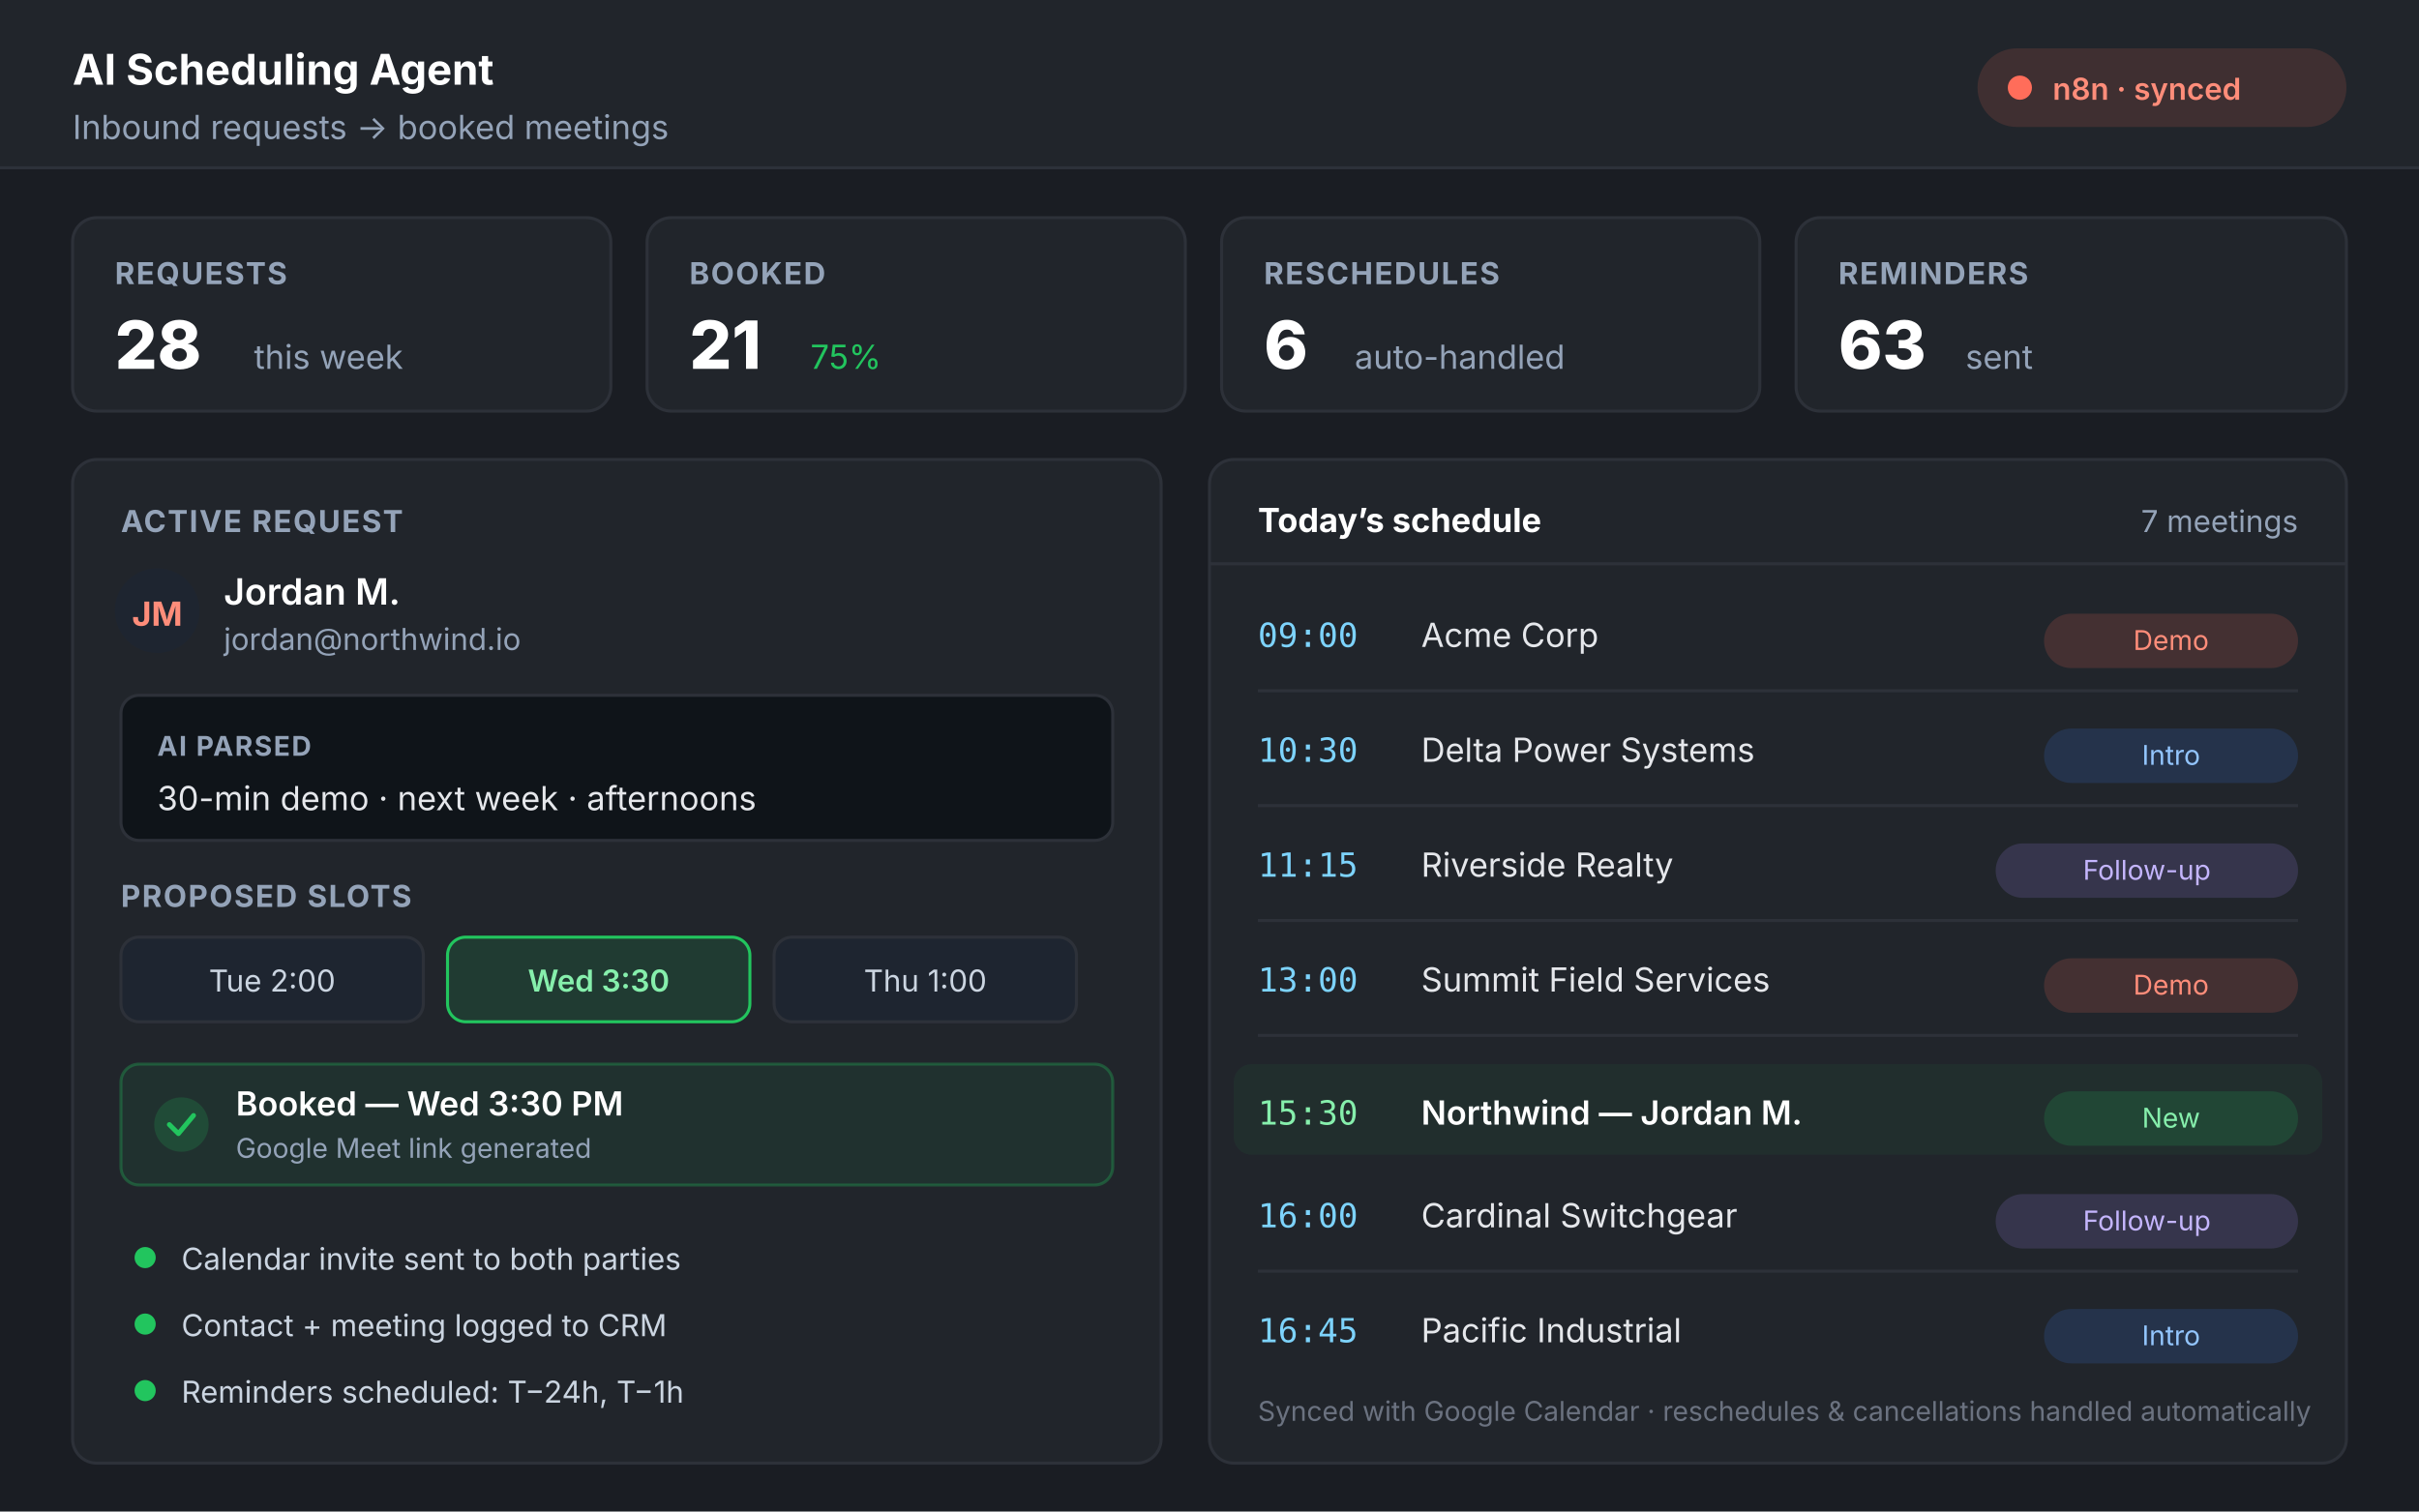
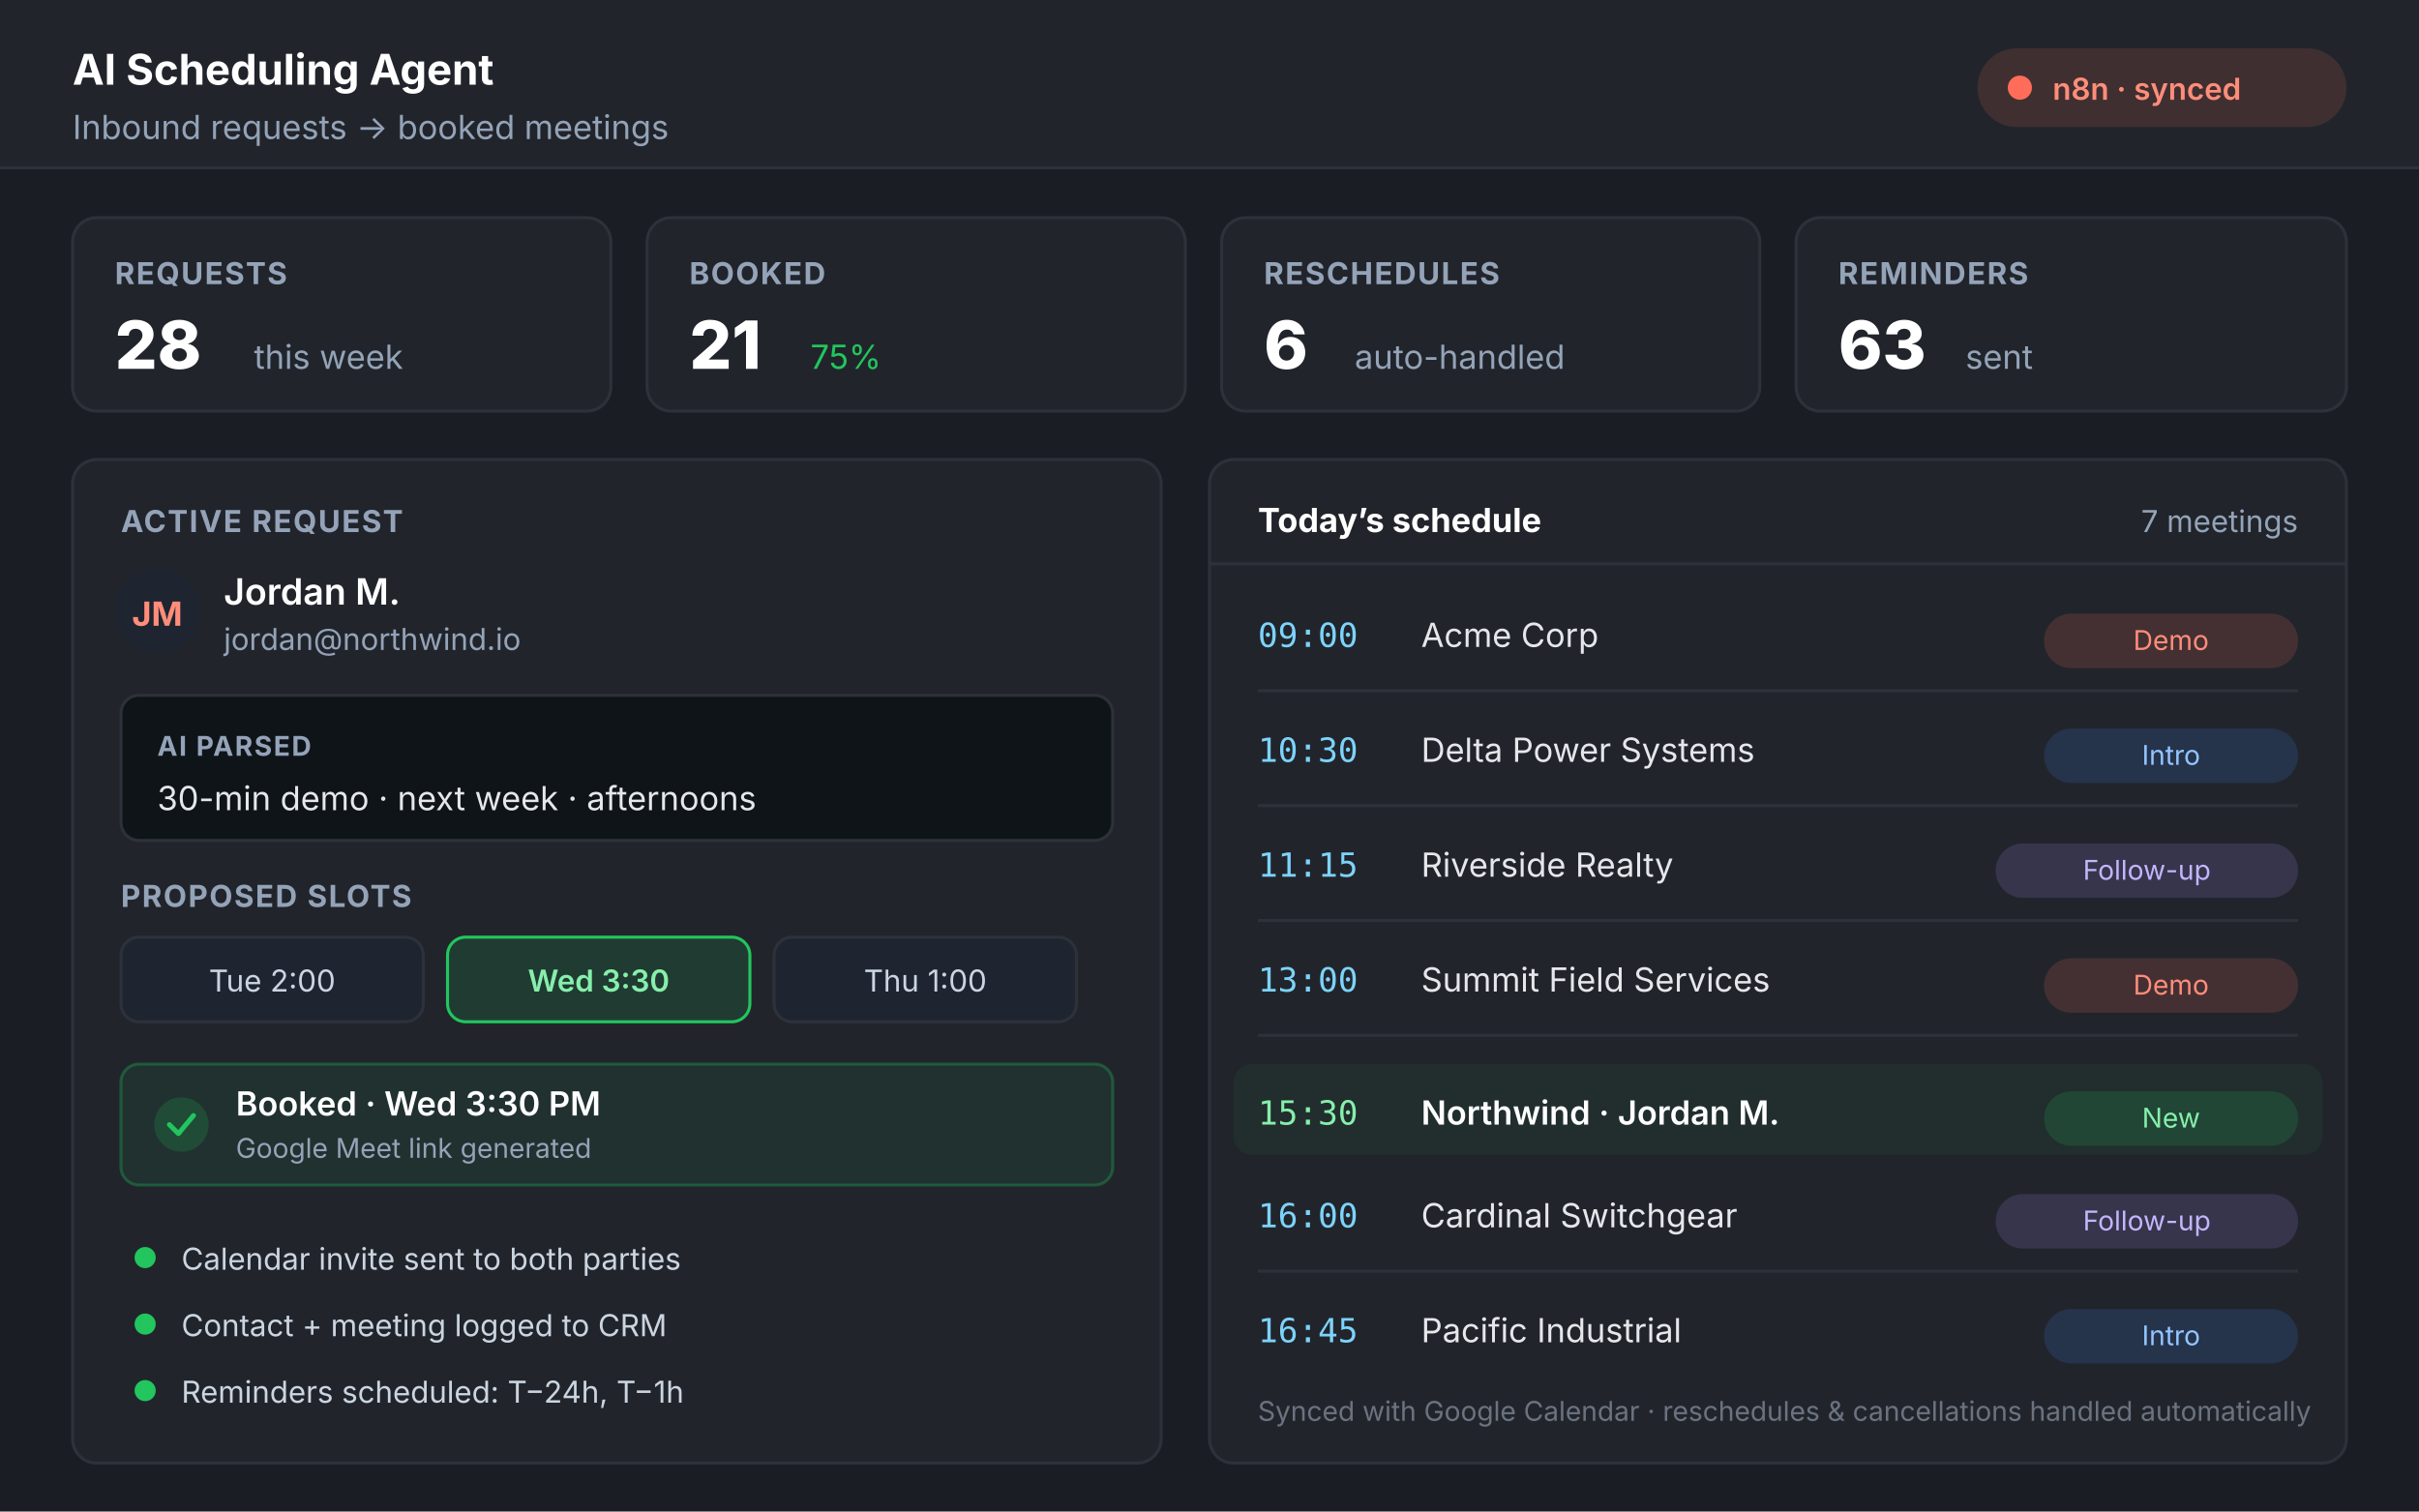
<svg xmlns="http://www.w3.org/2000/svg" viewBox="0 0 800 500">
  <rect width="800" height="500" fill="#1A1D23" />
  <rect width="800" height="56" fill="#21252B" />
  <rect x="0" y="55" width="800" height="1" fill="#2D3139" />
  <text x="24" y="28" font-family="Inter,sans-serif" font-size="14" font-weight="700" fill="#fff">AI Scheduling Agent</text>
  <text x="24" y="46" font-family="Inter,sans-serif" font-size="11" fill="#94A3B8">Inbound requests → booked meetings</text>
  <rect x="654" y="16" width="122" height="26" rx="13" fill="rgba(255,109,90,0.14)" />
  <circle cx="668" cy="29" r="4" fill="#ff6d5a" />
  <text x="710" y="33" text-anchor="middle" font-family="Inter,sans-serif" font-size="10" font-weight="600" fill="#ff8d7a">n8n · synced</text>
  <g transform="translate(24,72)">
    <rect width="178" height="64" rx="8" fill="#21252B" stroke="#2D3139" />
    <text x="14" y="22" font-family="Inter,sans-serif" font-size="10" font-weight="700" fill="#94A3B8" letter-spacing="0.5">REQUESTS</text>
    <text x="14" y="50" font-family="Inter,sans-serif" font-size="22" font-weight="800" fill="#fff">28</text>
    <text x="60" y="50" font-family="Inter,sans-serif" font-size="11" fill="#94A3B8">this week</text>
  </g>
  <g transform="translate(214,72)">
    <rect width="178" height="64" rx="8" fill="#21252B" stroke="#2D3139" />
    <text x="14" y="22" font-family="Inter,sans-serif" font-size="10" font-weight="700" fill="#94A3B8" letter-spacing="0.5">BOOKED</text>
    <text x="14" y="50" font-family="Inter,sans-serif" font-size="22" font-weight="800" fill="#fff">21</text>
    <text x="54" y="50" font-family="Inter,sans-serif" font-size="11" fill="#22C55E">75%</text>
  </g>
  <g transform="translate(404,72)">
    <rect width="178" height="64" rx="8" fill="#21252B" stroke="#2D3139" />
    <text x="14" y="22" font-family="Inter,sans-serif" font-size="10" font-weight="700" fill="#94A3B8" letter-spacing="0.5">RESCHEDULES</text>
    <text x="14" y="50" font-family="Inter,sans-serif" font-size="22" font-weight="800" fill="#fff">6</text>
    <text x="44" y="50" font-family="Inter,sans-serif" font-size="11" fill="#94A3B8">auto-handled</text>
  </g>
  <g transform="translate(594,72)">
    <rect width="182" height="64" rx="8" fill="#21252B" stroke="#2D3139" />
    <text x="14" y="22" font-family="Inter,sans-serif" font-size="10" font-weight="700" fill="#94A3B8" letter-spacing="0.5">REMINDERS</text>
    <text x="14" y="50" font-family="Inter,sans-serif" font-size="22" font-weight="800" fill="#fff">63</text>
    <text x="56" y="50" font-family="Inter,sans-serif" font-size="11" fill="#94A3B8">sent</text>
  </g>
  <rect x="24" y="152" width="360" height="332" rx="8" fill="#21252B" stroke="#2D3139" />
  <text x="40" y="176" font-family="Inter,sans-serif" font-size="10" font-weight="700" fill="#94A3B8" letter-spacing="0.5">ACTIVE REQUEST</text>
  <circle cx="52" cy="202" r="14" fill="#1E2530" />
  <text x="52" y="207" text-anchor="middle" font-family="Inter,sans-serif" font-size="11" font-weight="700" fill="#ff8d7a">JM</text>
  <text x="74" y="200" font-family="Inter,sans-serif" font-size="12" font-weight="600" fill="#fff">Jordan M.</text>
  <text x="74" y="215" font-family="Inter,sans-serif" font-size="10" fill="#94A3B8">jordan@northwind.io</text>
  <rect x="40" y="230" width="328" height="48" rx="6" fill="#0F1419" stroke="#2D3139" />
  <text x="52" y="250" font-family="Inter,sans-serif" font-size="9" font-weight="700" fill="#94A3B8" letter-spacing="0.5">AI PARSED</text>
  <text x="52" y="268" font-family="Inter,sans-serif" font-size="11" fill="#E5E7EB">30-min demo · next week · afternoons</text>
  <text x="40" y="300" font-family="Inter,sans-serif" font-size="10" font-weight="700" fill="#94A3B8" letter-spacing="0.5">PROPOSED SLOTS</text>
  <rect x="40" y="310" width="100" height="28" rx="6" fill="#1E2530" stroke="#2D3139" />
  <text x="90" y="328" text-anchor="middle" font-family="Inter,sans-serif" font-size="10" fill="#CBD5E1">Tue 2:00</text>
  <rect x="148" y="310" width="100" height="28" rx="6" fill="rgba(34,197,94,0.14)" stroke="#22C55E" />
  <text x="198" y="328" text-anchor="middle" font-family="Inter,sans-serif" font-size="10" font-weight="600" fill="#86EFAC">Wed 3:30</text>
  <rect x="256" y="310" width="100" height="28" rx="6" fill="#1E2530" stroke="#2D3139" />
  <text x="306" y="328" text-anchor="middle" font-family="Inter,sans-serif" font-size="10" fill="#CBD5E1">Thu 1:00</text>
  <rect x="40" y="352" width="328" height="40" rx="6" fill="rgba(34,197,94,0.08)" stroke="rgba(34,197,94,0.3)" />
  <circle cx="60" cy="372" r="9" fill="rgba(34,197,94,0.18)" />
  <path d="M56 372 L59 375 L64 369" stroke="#22C55E" stroke-width="1.6" fill="none" stroke-linecap="round" stroke-linejoin="round" />
-   <text x="78" y="369" font-family="Inter,sans-serif" font-size="11" font-weight="600" fill="#fff">Booked — Wed 3:30 PM</text>
+   <text x="78" y="369" font-family="Inter,sans-serif" font-size="11" font-weight="600" fill="#fff">Booked · Wed 3:30 PM</text>
  <text x="78" y="383" font-family="Inter,sans-serif" font-size="9" fill="#94A3B8">Google Meet link generated</text>
  <g font-family="Inter,sans-serif" font-size="10" fill="#CBD5E1">
    <circle cx="48" cy="416" r="3.5" fill="#22C55E" />
    <text x="60" y="420">Calendar invite sent to both parties</text>
    <circle cx="48" cy="438" r="3.5" fill="#22C55E" />
    <text x="60" y="442">Contact + meeting logged to CRM</text>
    <circle cx="48" cy="460" r="3.5" fill="#22C55E" />
    <text x="60" y="464">Reminders scheduled: T−24h, T−1h</text>
  </g>
  <rect x="400" y="152" width="376" height="332" rx="8" fill="#21252B" stroke="#2D3139" />
  <text x="416" y="176" font-family="Inter,sans-serif" font-size="11" font-weight="700" fill="#fff">Today’s schedule</text>
  <text x="760" y="176" text-anchor="end" font-family="Inter,sans-serif" font-size="10" fill="#94A3B8">7 meetings</text>
  <rect x="400" y="186" width="376" height="1" fill="#2D3139" />
  <g font-family="Inter,sans-serif">
    <text x="416" y="214" font-family="JetBrains Mono,monospace" font-size="11" fill="#7DD3FC">09:00</text>
    <text x="470" y="214" font-size="11" fill="#E5E7EB">Acme Corp</text>
    <rect x="676" y="203" width="84" height="18" rx="9" fill="rgba(255,109,90,0.16)" />
    <text x="718" y="215" text-anchor="middle" font-size="9" fill="#ff8d7a">Demo</text>
    <rect x="416" y="228" width="344" height="1" fill="#2D3139" />
    <text x="416" y="252" font-family="JetBrains Mono,monospace" font-size="11" fill="#7DD3FC">10:30</text>
    <text x="470" y="252" font-size="11" fill="#E5E7EB">Delta Power Systems</text>
    <rect x="676" y="241" width="84" height="18" rx="9" fill="rgba(59,130,246,0.16)" />
    <text x="718" y="253" text-anchor="middle" font-size="9" fill="#93C5FD">Intro</text>
    <rect x="416" y="266" width="344" height="1" fill="#2D3139" />
    <text x="416" y="290" font-family="JetBrains Mono,monospace" font-size="11" fill="#7DD3FC">11:15</text>
    <text x="470" y="290" font-size="11" fill="#E5E7EB">Riverside Realty</text>
    <rect x="660" y="279" width="100" height="18" rx="9" fill="rgba(167,139,250,0.16)" />
    <text x="710" y="291" text-anchor="middle" font-size="9" fill="#c4b5fd">Follow-up</text>
    <rect x="416" y="304" width="344" height="1" fill="#2D3139" />
    <text x="416" y="328" font-family="JetBrains Mono,monospace" font-size="11" fill="#7DD3FC">13:00</text>
    <text x="470" y="328" font-size="11" fill="#E5E7EB">Summit Field Services</text>
    <rect x="676" y="317" width="84" height="18" rx="9" fill="rgba(255,109,90,0.16)" />
    <text x="718" y="329" text-anchor="middle" font-size="9" fill="#ff8d7a">Demo</text>
    <rect x="416" y="342" width="344" height="1" fill="#2D3139" />
    <rect x="408" y="352" width="360" height="30" rx="6" fill="rgba(34,197,94,0.06)" />
    <text x="416" y="372" font-family="JetBrains Mono,monospace" font-size="11" fill="#86EFAC">15:30</text>
-     <text x="470" y="372" font-size="11" fill="#fff" font-weight="600">Northwind — Jordan M.</text>
+     <text x="470" y="372" font-size="11" fill="#fff" font-weight="600">Northwind · Jordan M.</text>
    <rect x="676" y="361" width="84" height="18" rx="9" fill="rgba(34,197,94,0.16)" />
    <text x="718" y="373" text-anchor="middle" font-size="9" fill="#86EFAC">New</text>
    <text x="416" y="406" font-family="JetBrains Mono,monospace" font-size="11" fill="#7DD3FC">16:00</text>
    <text x="470" y="406" font-size="11" fill="#E5E7EB">Cardinal Switchgear</text>
    <rect x="660" y="395" width="100" height="18" rx="9" fill="rgba(167,139,250,0.16)" />
    <text x="710" y="407" text-anchor="middle" font-size="9" fill="#c4b5fd">Follow-up</text>
    <rect x="416" y="420" width="344" height="1" fill="#2D3139" />
    <text x="416" y="444" font-family="JetBrains Mono,monospace" font-size="11" fill="#7DD3FC">16:45</text>
    <text x="470" y="444" font-size="11" fill="#E5E7EB">Pacific Industrial</text>
    <rect x="676" y="433" width="84" height="18" rx="9" fill="rgba(59,130,246,0.16)" />
    <text x="718" y="445" text-anchor="middle" font-size="9" fill="#93C5FD">Intro</text>
  </g>
  <text x="416" y="470" font-family="Inter,sans-serif" font-size="9" fill="#6B7280">Synced with Google Calendar · reschedules &amp; cancellations handled automatically</text>
</svg>
